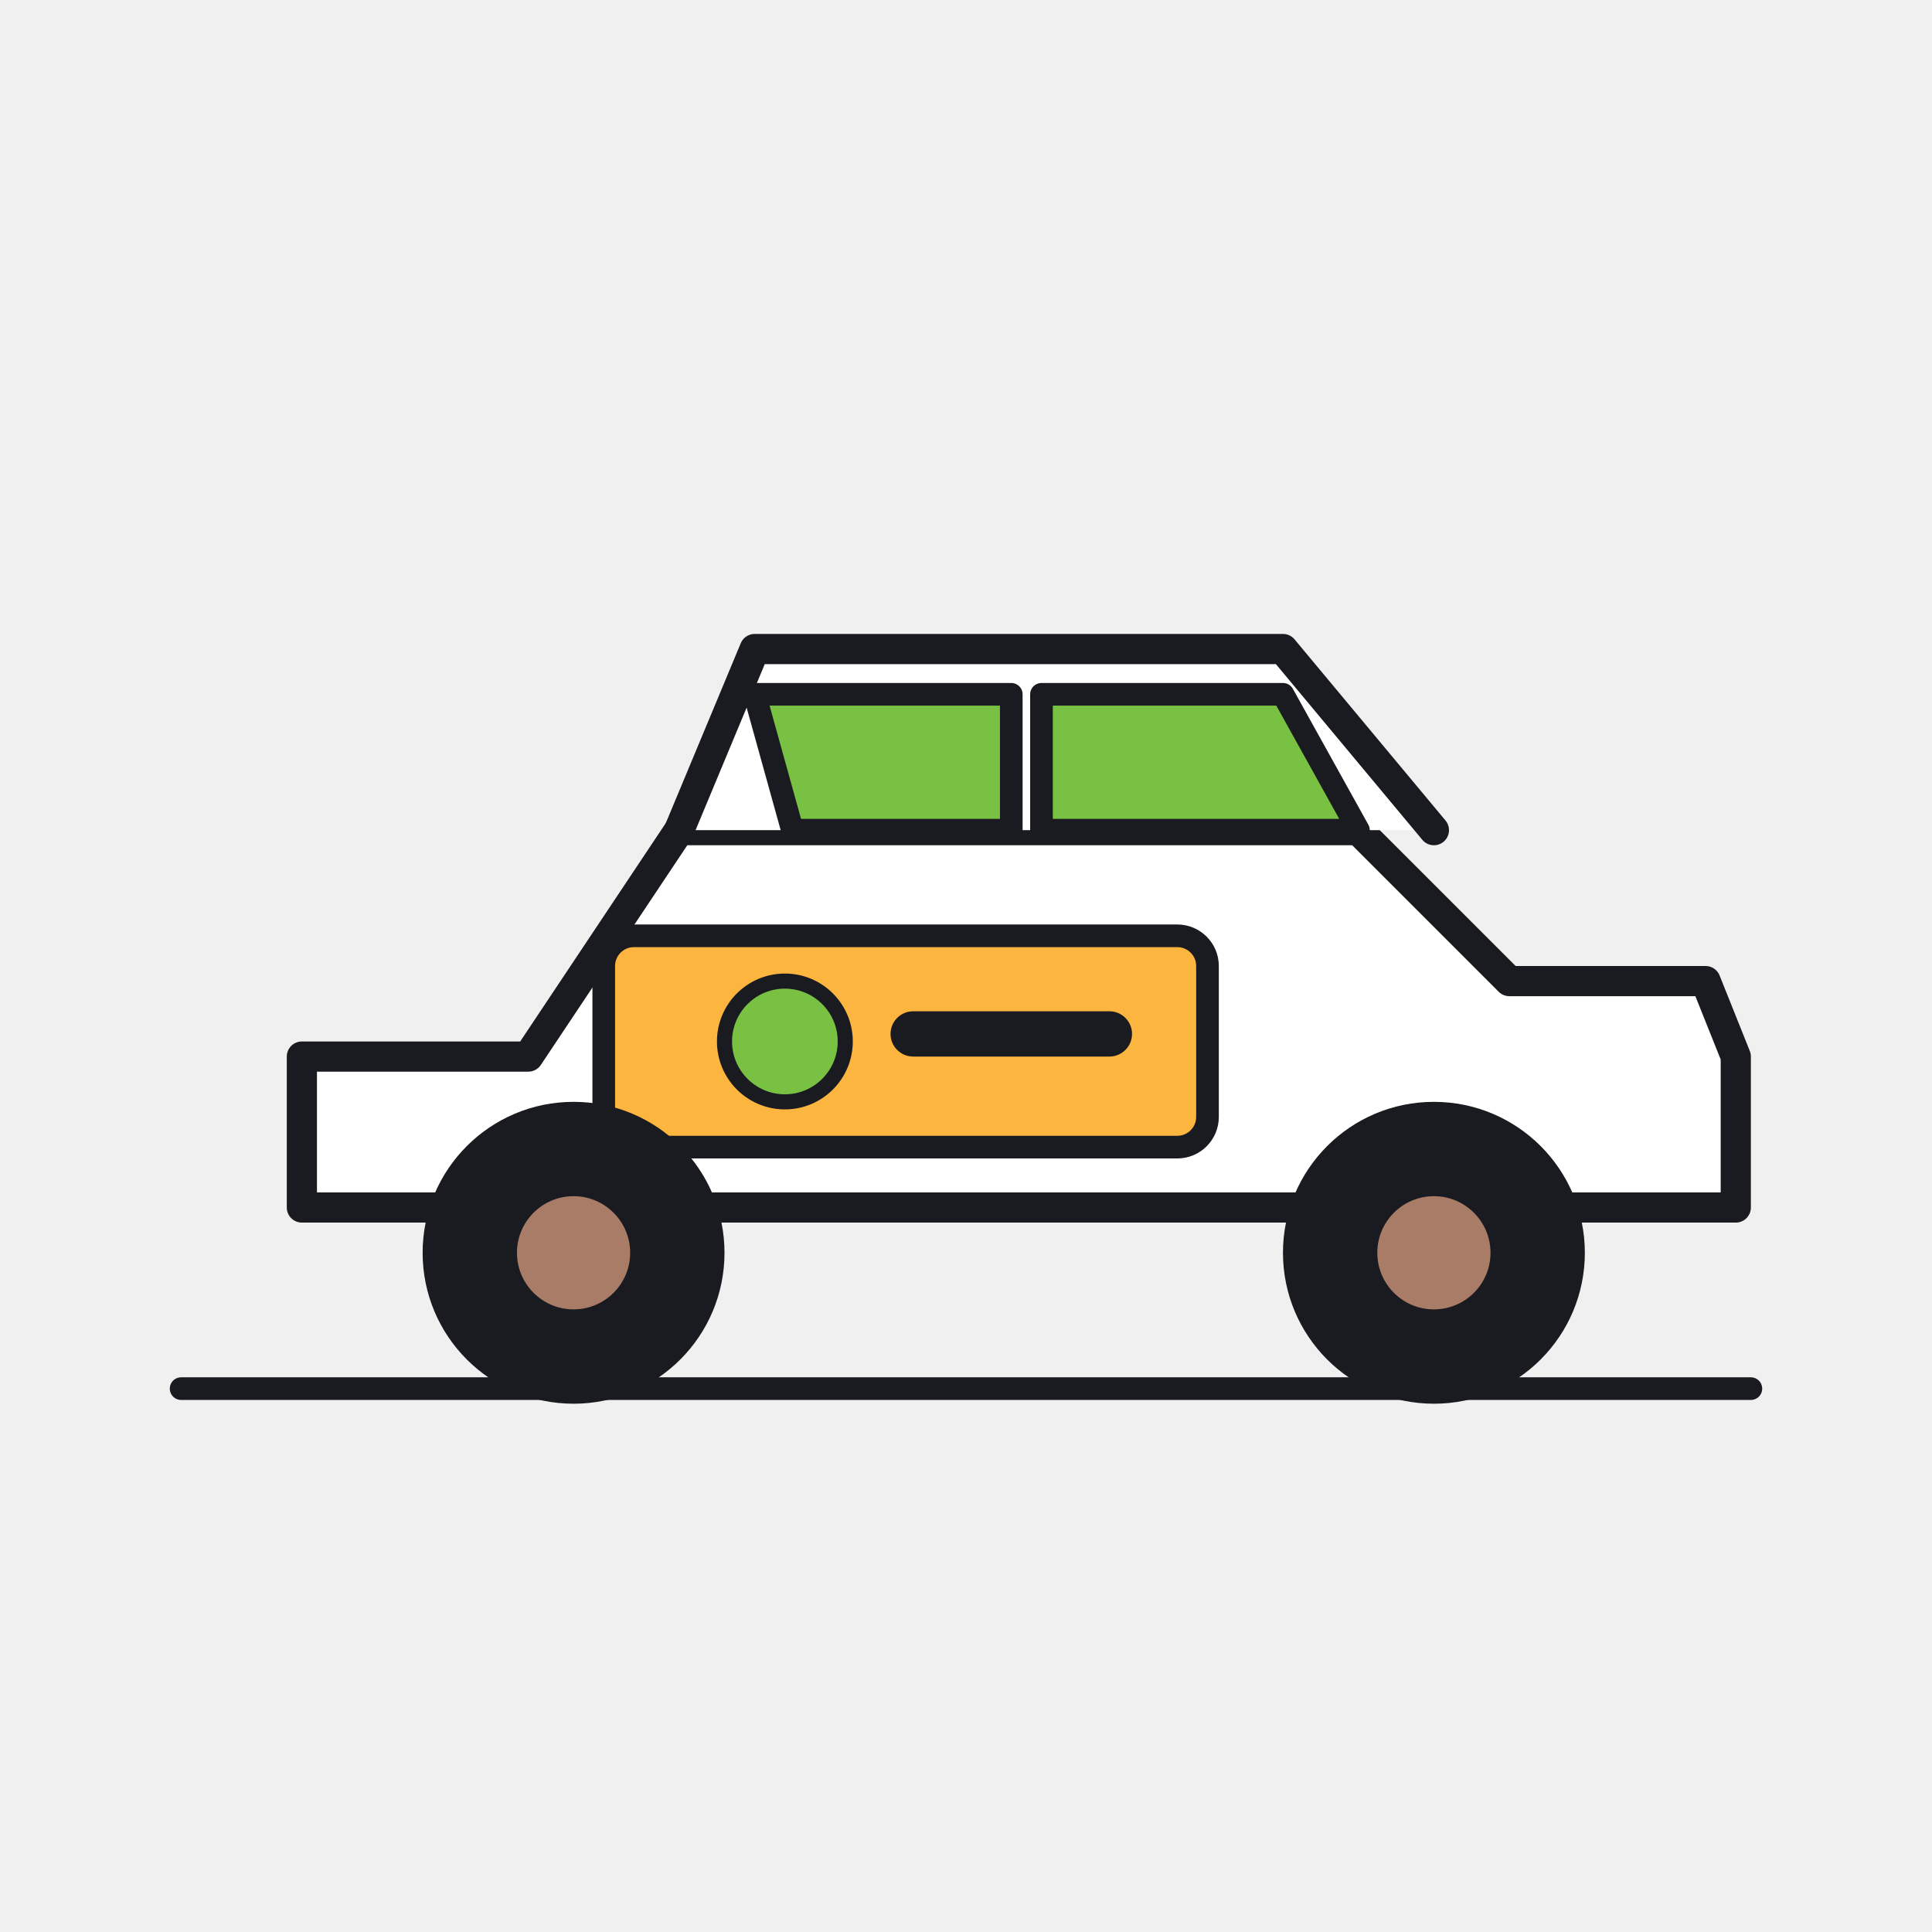
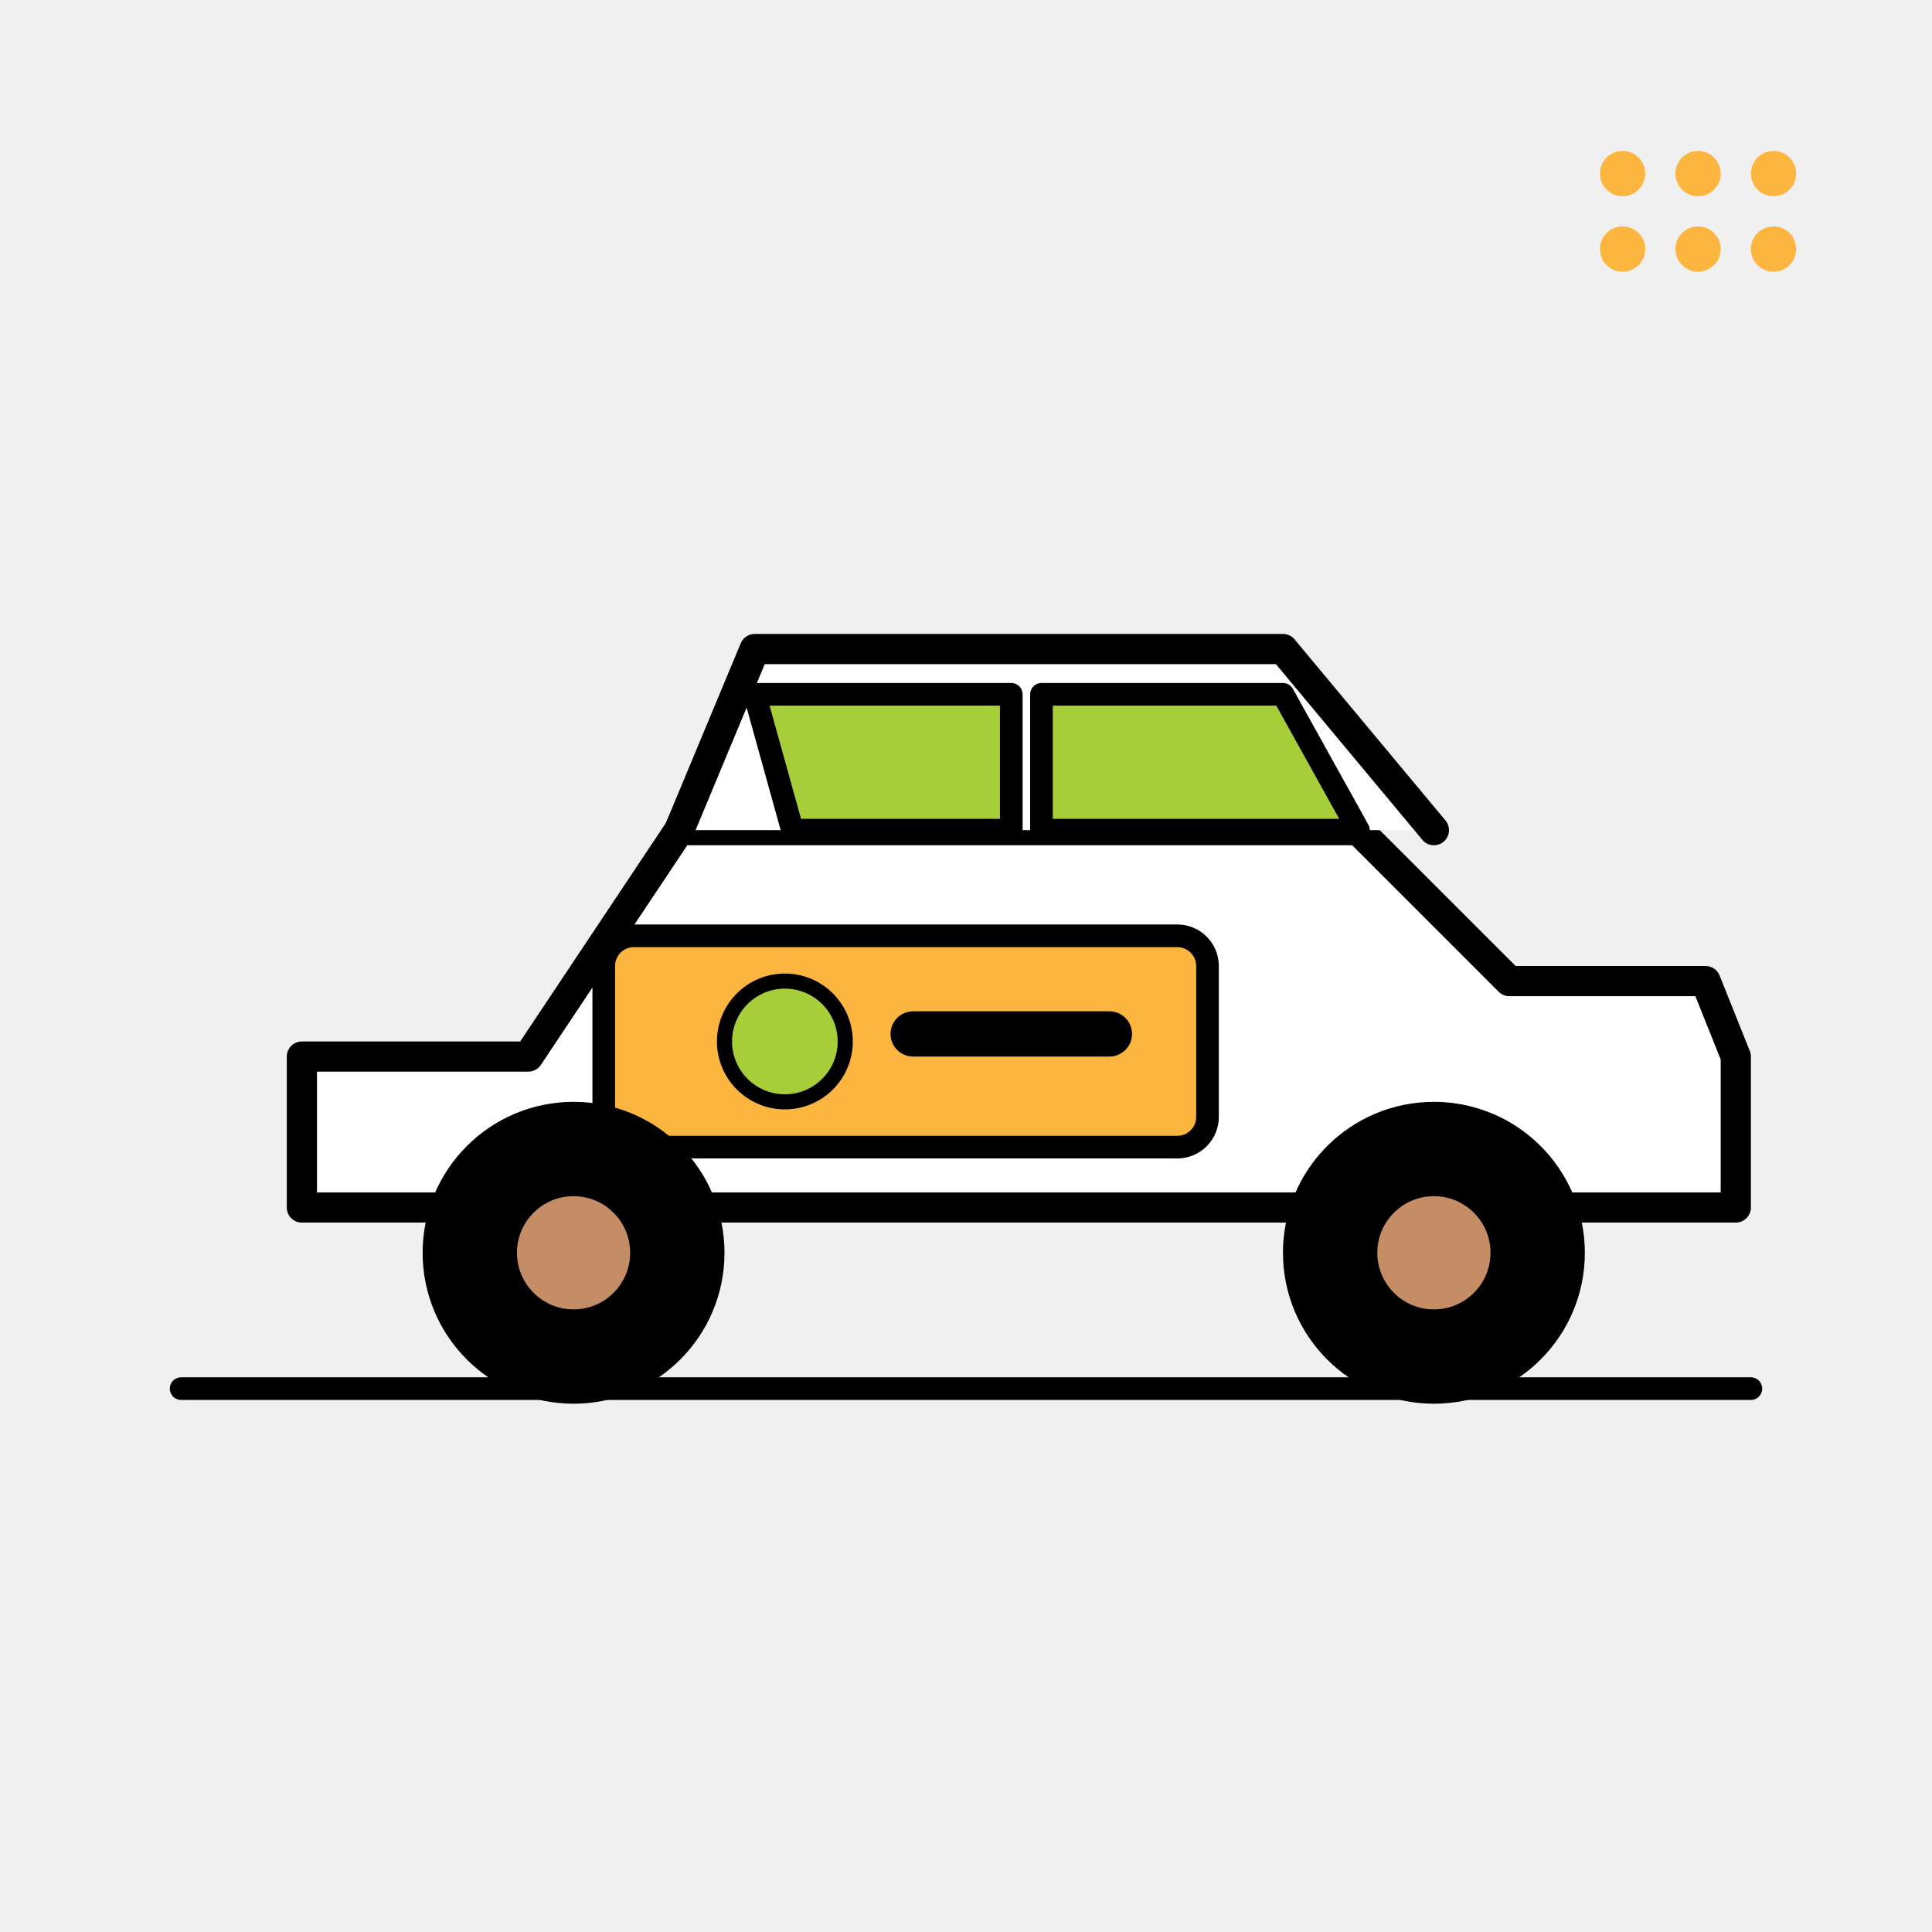
<svg xmlns="http://www.w3.org/2000/svg" viewBox="0 0 512 512" stroke-linecap="round" stroke-linejoin="round">
-   <path d="M80 320 L80 280 L140 280 L180 220 L360 220 L400 260 L452 260 L460 280 L460 320 Z" fill="#FFFFFF" stroke="#1A1B20" stroke-width="8" />
-   <path d="M180 220 L200 172 L340 172 L380 220" fill="#FFFFFF" stroke="#1A1B20" stroke-width="8" />
-   <path d="M200 184 L210 220 L268 220 L268 184 Z" fill="#79C143" stroke="#1A1B20" stroke-width="6" />
-   <path d="M276 184 L276 220 L360 220 L340 184 Z" fill="#79C143" stroke="#1A1B20" stroke-width="6" />
-   <rect x="160" y="248" width="160" height="56" rx="8" fill="#FCB53F" stroke="#1A1B20" stroke-width="6" />
-   <circle cx="208" cy="276" r="16" fill="#79C143" stroke="#1A1B20" stroke-width="4" />
-   <rect x="236" y="268" width="64" height="12" rx="6" fill="#1A1B20" stroke="none" />
-   <circle cx="152" cy="332" r="36" fill="#1A1B20" stroke="#1A1B20" stroke-width="8" />
-   <circle cx="152" cy="332" r="18" fill="#A87C66" stroke="#1A1B20" stroke-width="6" />
-   <circle cx="380" cy="332" r="36" fill="#1A1B20" stroke="#1A1B20" stroke-width="8" />
-   <circle cx="380" cy="332" r="18" fill="#A87C66" stroke="#1A1B20" stroke-width="6" />
-   <line x1="48" y1="368" x2="464" y2="368" stroke="#1A1B20" stroke-width="6" />
+   <path d="M80 320 L80 280 L140 280 L180 220 L360 220 L400 260 L452 260 L460 280 L460 320 Z" fill="#FFFFFF" stroke="#000000" stroke-width="8" />
+   <path d="M180 220 L200 172 L340 172 L380 220" fill="#FFFFFF" stroke="#000000" stroke-width="8" />
+   <path d="M200 184 L210 220 L268 220 L268 184 Z" fill="#A6CE39" stroke="#000000" stroke-width="6" />
+   <path d="M276 184 L276 220 L360 220 L340 184 Z" fill="#A6CE39" stroke="#000000" stroke-width="6" />
+   <rect x="160" y="248" width="160" height="56" rx="8" fill="#FCB53F" stroke="#000000" stroke-width="6" />
+   <circle cx="208" cy="276" r="16" fill="#A6CE39" stroke="#000000" stroke-width="4" />
+   <rect x="236" y="268" width="64" height="12" rx="6" fill="#000000" stroke="none" />
+   <circle cx="152" cy="332" r="36" fill="#000000" stroke="#000000" stroke-width="8" />
+   <circle cx="152" cy="332" r="18" fill="#C48D65" stroke="#000000" stroke-width="6" />
+   <circle cx="380" cy="332" r="36" fill="#000000" stroke="#000000" stroke-width="8" />
+   <circle cx="380" cy="332" r="18" fill="#C48D65" stroke="#000000" stroke-width="6" />
+   <line x1="48" y1="368" x2="464" y2="368" stroke="#000000" stroke-width="6" />
+   <g class="rcp-dot-matrix" aria-hidden="true" fill="#FCB53F">
+     <circle cx="430" cy="46" r="6" />
+     <circle cx="450" cy="46" r="6" />
+     <circle cx="470" cy="46" r="6" />
+     <circle cx="430" cy="66" r="6" />
+     <circle cx="450" cy="66" r="6" />
+     <circle cx="470" cy="66" r="6" />
+   </g>
</svg>
